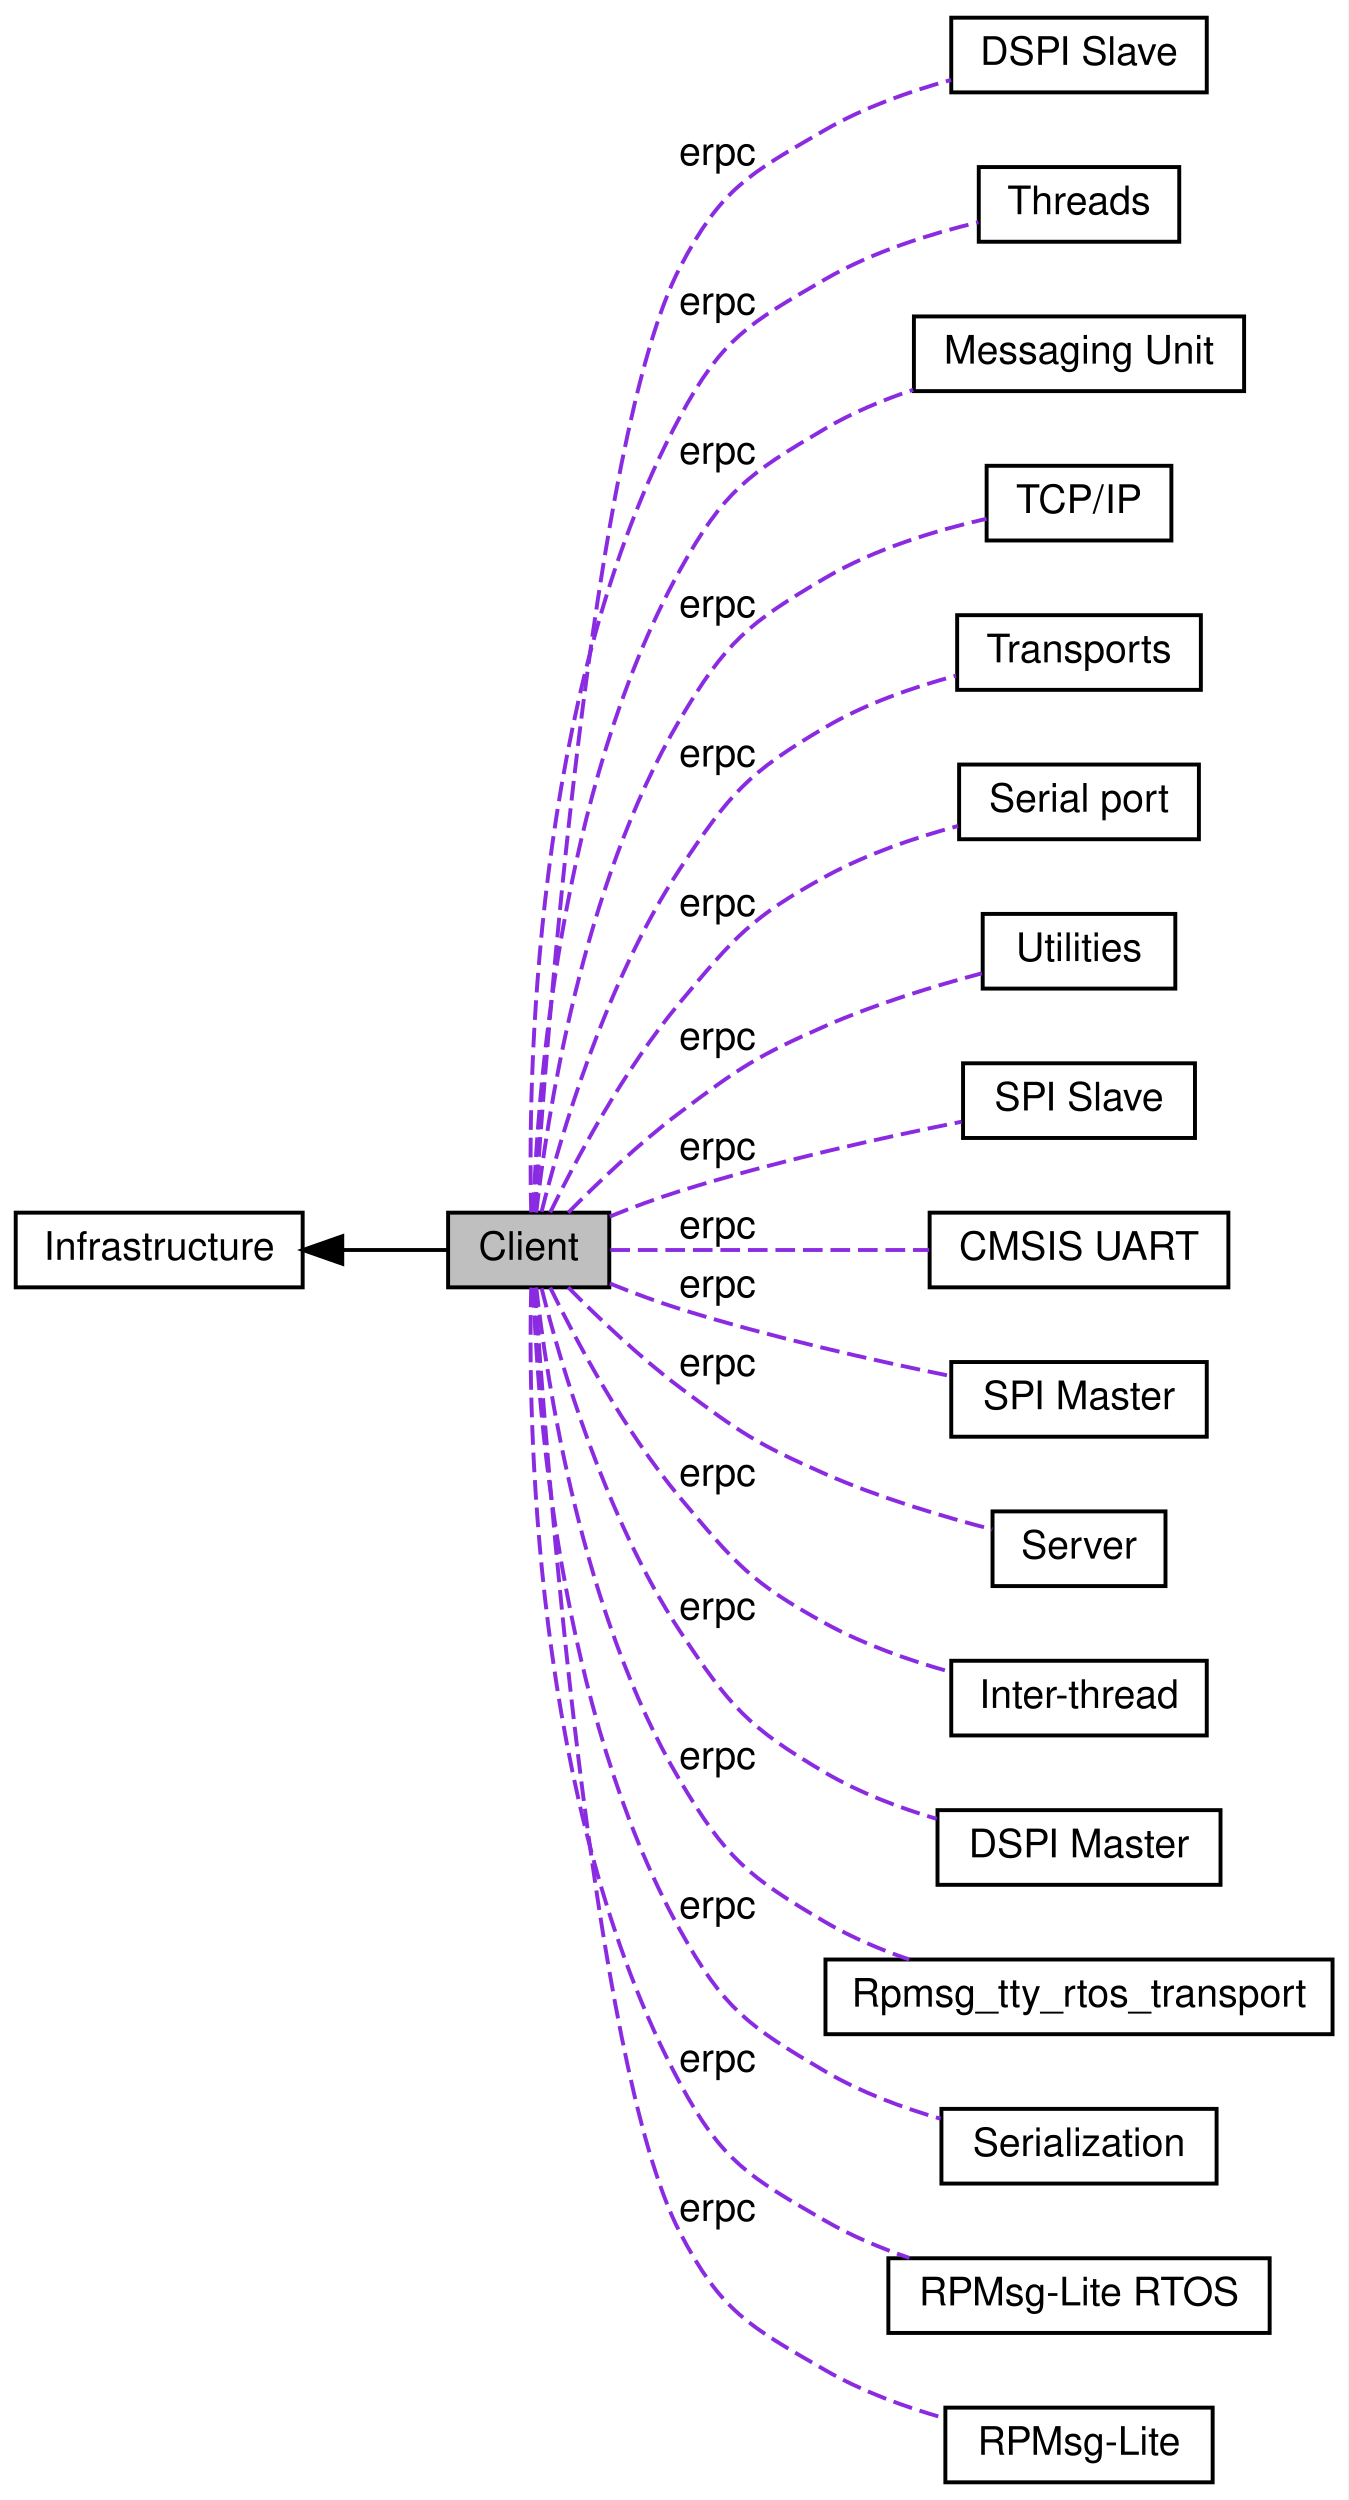
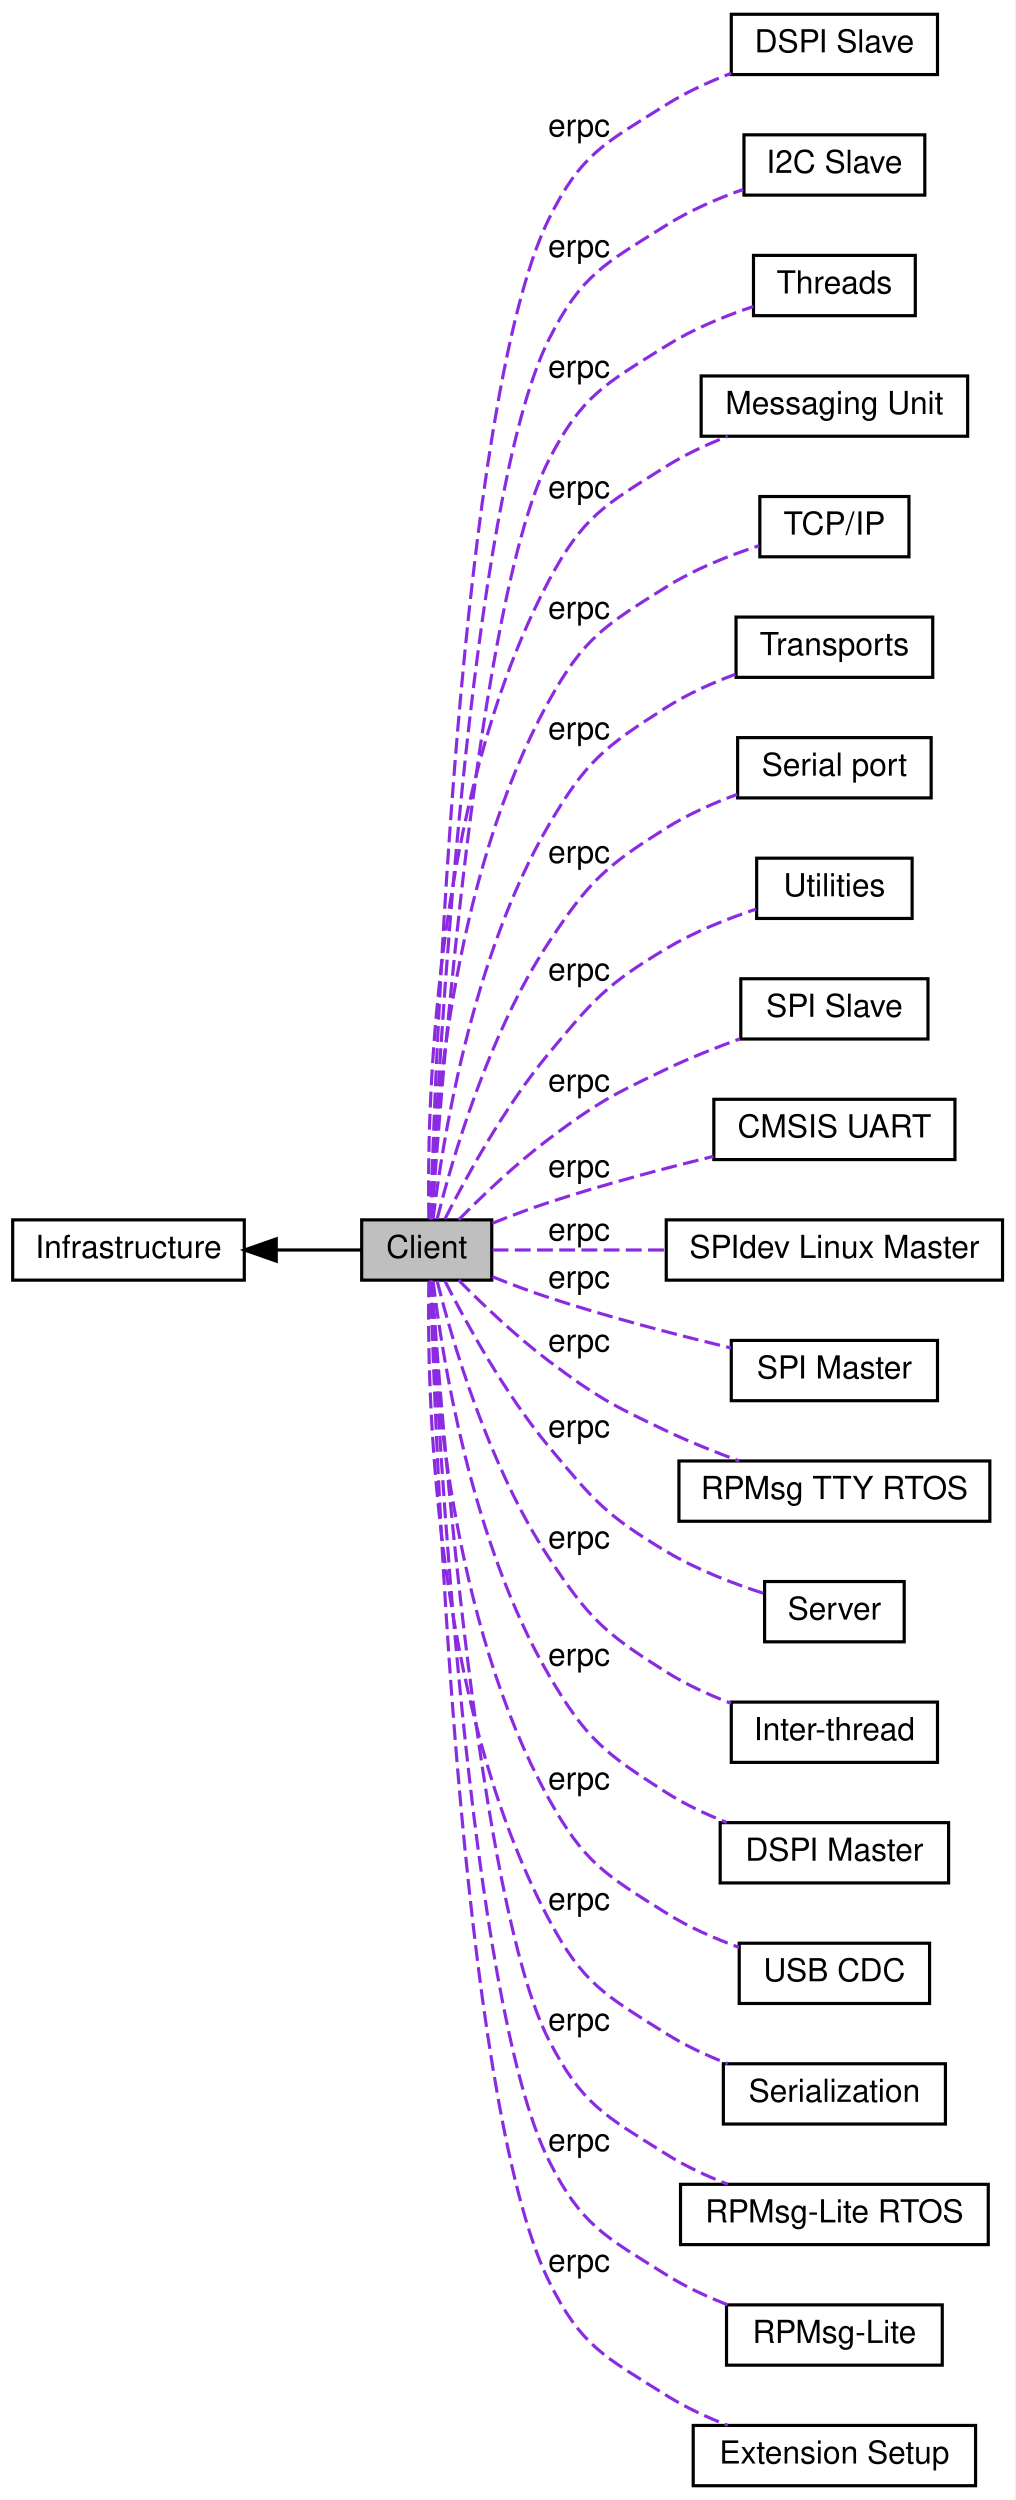
- <svg xmlns="http://www.w3.org/2000/svg" xmlns:xlink="http://www.w3.org/1999/xlink" width="343pt" height="636pt" viewBox="0.00 0.00 343.00 636.00">
-   <g id="graph0" class="graph" transform="scale(1 1) rotate(0) translate(4 632)">
-     <polygon fill="white" stroke="none" points="-4,4 -4,-632 339,-632 339,4 -4,4" />
+ <svg xmlns="http://www.w3.org/2000/svg" xmlns:xlink="http://www.w3.org/1999/xlink" width="320pt" height="788pt" viewBox="0.00 0.00 320.00 788.00">
+   <g id="graph0" class="graph" transform="scale(1 1) rotate(0) translate(4 784)">
+     <polygon fill="white" stroke="none" points="-4,4 -4,-784 316,-784 316,4 -4,4" />
    <g id="node1" class="node">
      <g id="a_node1">
-         <a xlink:href="group__dspi__slave__transport.html" target="_top" xlink:title="Kinetis SDK DSPI slave driver transport. ">
-           <polygon fill="white" stroke="black" points="238,-608.5 238,-627.5 303,-627.5 303,-608.5 238,-608.5" />
-           <text text-anchor="middle" x="270.5" y="-615.5" font-family="Helvetica,sans-Serif" font-size="10.00">DSPI Slave</text>
+         <a xlink:href="group__dspi__slave__transport.html" target="_top" xlink:title="MCUXpressoSDK DSPI slave driver transport. ">
+           <polygon fill="white" stroke="black" points="226.5,-760.5 226.5,-779.5 291.5,-779.5 291.5,-760.5 226.5,-760.5" />
+           <text text-anchor="middle" x="259" y="-767.5" font-family="Helvetica,sans-Serif" font-size="10.00">DSPI Slave</text>
        </a>
      </g>
    </g>
    <g id="node2" class="node">
      <g id="a_node2">
-         <a xlink:href="group__port__threads.html" target="_top" xlink:title="Threading model. ">
-           <polygon fill="white" stroke="black" points="245,-570.5 245,-589.5 296,-589.5 296,-570.5 245,-570.5" />
-           <text text-anchor="middle" x="270.5" y="-577.5" font-family="Helvetica,sans-Serif" font-size="10.00">Threads</text>
+         <a xlink:href="group__i2c__slave__transport.html" target="_top" xlink:title="MCUXpressoSDK I2C slave driver transport. ">
+           <polygon fill="white" stroke="black" points="230.5,-722.5 230.5,-741.5 287.5,-741.5 287.5,-722.5 230.5,-722.5" />
+           <text text-anchor="middle" x="259" y="-729.5" font-family="Helvetica,sans-Serif" font-size="10.00">I2C Slave</text>
        </a>
      </g>
    </g>
    <g id="node3" class="node">
      <g id="a_node3">
-         <a xlink:href="group__mu__transport.html" target="_top" xlink:title="Messaging Unit transport. ">
-           <polygon fill="white" stroke="black" points="228.5,-532.5 228.5,-551.5 312.5,-551.5 312.5,-532.5 228.5,-532.5" />
-           <text text-anchor="middle" x="270.5" y="-539.5" font-family="Helvetica,sans-Serif" font-size="10.00">Messaging Unit</text>
+         <a xlink:href="group__port__threads.html" target="_top" xlink:title="Threading model. ">
+           <polygon fill="white" stroke="black" points="233.5,-684.5 233.5,-703.5 284.5,-703.5 284.5,-684.5 233.5,-684.5" />
+           <text text-anchor="middle" x="259" y="-691.5" font-family="Helvetica,sans-Serif" font-size="10.00">Threads</text>
        </a>
      </g>
    </g>
    <g id="node4" class="node">
      <g id="a_node4">
-         <a xlink:href="group__tcp__transport.html" target="_top" xlink:title="Simple TCP/IP transport. ">
-           <polygon fill="white" stroke="black" points="247,-494.5 247,-513.5 294,-513.5 294,-494.5 247,-494.5" />
-           <text text-anchor="middle" x="270.5" y="-501.5" font-family="Helvetica,sans-Serif" font-size="10.00">TCP/IP</text>
+         <a xlink:href="group__mu__transport.html" target="_top" xlink:title="Messaging Unit transport. ">
+           <polygon fill="white" stroke="black" points="217,-646.5 217,-665.5 301,-665.5 301,-646.5 217,-646.5" />
+           <text text-anchor="middle" x="259" y="-653.5" font-family="Helvetica,sans-Serif" font-size="10.00">Messaging Unit</text>
        </a>
      </g>
    </g>
    <g id="node5" class="node">
      <g id="a_node5">
+         <a xlink:href="group__tcp__transport.html" target="_top" xlink:title="Simple TCP/IP transport. ">
+           <polygon fill="white" stroke="black" points="235.5,-608.5 235.5,-627.5 282.5,-627.5 282.5,-608.5 235.5,-608.5" />
+           <text text-anchor="middle" x="259" y="-615.5" font-family="Helvetica,sans-Serif" font-size="10.00">TCP/IP</text>
+         </a>
+       </g>
+     </g>
+     <g id="node6" class="node">
+       <g id="a_node6">
        <a xlink:href="group__infra.html" target="_top" xlink:title="C++ core. ">
-           <polygon fill="white" stroke="black" points="0,-304.5 0,-323.5 73,-323.5 73,-304.5 0,-304.5" />
-           <text text-anchor="middle" x="36.5" y="-311.5" font-family="Helvetica,sans-Serif" font-size="10.00">Infrastructure</text>
-         </a>
-       </g>
-     </g>
-     <g id="node6" class="node">
-       <polygon fill="#bfbfbf" stroke="black" points="110,-304.5 110,-323.5 151,-323.5 151,-304.5 110,-304.5" />
-       <text text-anchor="middle" x="130.5" y="-311.5" font-family="Helvetica,sans-Serif" font-size="10.00">Client</text>
+           <polygon fill="white" stroke="black" points="0,-380.5 0,-399.5 73,-399.5 73,-380.5 0,-380.5" />
+           <text text-anchor="middle" x="36.5" y="-387.5" font-family="Helvetica,sans-Serif" font-size="10.00">Infrastructure</text>
+         </a>
+       </g>
+     </g>
+     <g id="node7" class="node">
+       <polygon fill="#bfbfbf" stroke="black" points="110,-380.5 110,-399.5 151,-399.5 151,-380.5 110,-380.5" />
+       <text text-anchor="middle" x="130.5" y="-387.5" font-family="Helvetica,sans-Serif" font-size="10.00">Client</text>
    </g>
    <g id="edge1" class="edge">
-       <path fill="none" stroke="black" d="M83.218,-314C92.646,-314 102.089,-314 109.965,-314" />
-       <polygon fill="black" stroke="black" points="83.07,-310.5 73.07,-314 83.07,-317.5 83.07,-310.5" />
-     </g>
-     <g id="edge8" class="edge">
-       <path fill="none" stroke="blueviolet" stroke-dasharray="5,2" d="M132.116,-323.773C134.812,-364.525 146.459,-520.812 169,-564 179.474,-584.067 186.403,-587.671 206,-599 215.763,-604.644 227.357,-608.751 237.949,-611.671" />
-       <text text-anchor="middle" x="178.5" y="-590" font-family="Helvetica,sans-Serif" font-size="10.00">erpc</text>
-     </g>
-     <g id="edge6" class="edge">
-       <path fill="none" stroke="blueviolet" stroke-dasharray="5,2" d="M131.134,-323.56C130.348,-354.75 131.066,-455.581 169,-526 179.735,-545.929 186.403,-549.671 206,-561 217.955,-567.911 232.654,-572.518 244.899,-575.462" />
-       <text text-anchor="middle" x="178.5" y="-552" font-family="Helvetica,sans-Serif" font-size="10.00">erpc</text>
+       <path fill="none" stroke="black" d="M83.218,-390C92.646,-390 102.089,-390 109.965,-390" />
+       <polygon fill="black" stroke="black" points="83.07,-386.5 73.07,-390 83.07,-393.5 83.07,-386.5" />
+     </g>
+     <g id="edge9" class="edge">
+       <path fill="none" stroke="blueviolet" stroke-dasharray="5,2" d="M131.748,-399.653C133.103,-447.283 140.617,-657.277 169,-715 179.124,-735.589 186.573,-738.793 206,-751 212.266,-754.938 219.468,-758.225 226.474,-760.898" />
+       <text text-anchor="middle" x="178.5" y="-741" font-family="Helvetica,sans-Serif" font-size="10.00">erpc</text>
    </g>
    <g id="edge10" class="edge">
-       <path fill="none" stroke="blueviolet" stroke-dasharray="5,2" d="M131.678,-323.672C132.569,-351.066 137.853,-430.827 169,-487 180.126,-507.066 186.218,-511.377 206,-523 212.846,-527.022 220.614,-530.257 228.311,-532.835" />
-       <text text-anchor="middle" x="178.5" y="-514" font-family="Helvetica,sans-Serif" font-size="10.00">erpc</text>
-     </g>
-     <g id="edge17" class="edge">
-       <path fill="none" stroke="blueviolet" stroke-dasharray="5,2" d="M132.419,-323.501C134.995,-346.523 143.823,-406.521 169,-449 180.698,-468.738 186.218,-473.377 206,-485 218.6,-492.403 234.327,-497.137 246.976,-500.028" />
-       <text text-anchor="middle" x="178.5" y="-475" font-family="Helvetica,sans-Serif" font-size="10.00">erpc</text>
-     </g>
-     <g id="node7" class="node">
-       <g id="a_node7">
-         <a xlink:href="group__infra__transport.html" target="_top" xlink:title="Superclasses for building transports. ">
-           <polygon fill="white" stroke="black" points="239.5,-456.5 239.5,-475.5 301.5,-475.5 301.5,-456.5 239.5,-456.5" />
-           <text text-anchor="middle" x="270.5" y="-463.5" font-family="Helvetica,sans-Serif" font-size="10.00">Transports</text>
-         </a>
-       </g>
-     </g>
-     <g id="edge3" class="edge">
-       <path fill="none" stroke="blueviolet" stroke-dasharray="5,2" d="M133.776,-323.734C138.35,-341.977 149.887,-382.08 169,-411 181.65,-430.141 186.218,-435.377 206,-447 216.12,-452.946 228.256,-457.17 239.196,-460.1" />
-       <text text-anchor="middle" x="178.5" y="-437" font-family="Helvetica,sans-Serif" font-size="10.00">erpc</text>
+       <path fill="none" stroke="blueviolet" stroke-dasharray="5,2" d="M131.916,-399.676C133.942,-443.873 143.731,-626.571 169,-677 179.279,-697.513 186.573,-700.793 206,-713 213.406,-717.653 222.117,-721.399 230.27,-724.295" />
+       <text text-anchor="middle" x="178.5" y="-703" font-family="Helvetica,sans-Serif" font-size="10.00">erpc</text>
+     </g>
+     <g id="edge7" class="edge">
+       <path fill="none" stroke="blueviolet" stroke-dasharray="5,2" d="M132.136,-399.725C134.913,-440.282 146.838,-595.831 169,-639 179.479,-659.411 186.573,-662.793 206,-675 214.382,-680.267 224.437,-684.372 233.462,-687.396" />
+       <text text-anchor="middle" x="178.5" y="-665" font-family="Helvetica,sans-Serif" font-size="10.00">erpc</text>
+     </g>
+     <g id="edge12" class="edge">
+       <path fill="none" stroke="blueviolet" stroke-dasharray="5,2" d="M131.177,-399.933C130.569,-431.408 131.879,-530.983 169,-601 179.747,-621.271 186.573,-624.793 206,-637 211.941,-640.733 218.722,-643.882 225.381,-646.477" />
+       <text text-anchor="middle" x="178.5" y="-627" font-family="Helvetica,sans-Serif" font-size="10.00">erpc</text>
+     </g>
+     <g id="edge20" class="edge">
+       <path fill="none" stroke="blueviolet" stroke-dasharray="5,2" d="M131.678,-399.672C132.569,-427.066 137.853,-506.827 169,-563 180.126,-583.066 186.573,-586.793 206,-599 214.952,-604.625 225.812,-608.924 235.287,-611.998" />
+       <text text-anchor="middle" x="178.5" y="-589" font-family="Helvetica,sans-Serif" font-size="10.00">erpc</text>
    </g>
    <g id="node8" class="node">
      <g id="a_node8">
-         <a xlink:href="group__serial__transport.html" target="_top" xlink:title="POSIX and Win32 serial port transport. ">
-           <polygon fill="white" stroke="black" points="240,-418.5 240,-437.5 301,-437.5 301,-418.5 240,-418.5" />
-           <text text-anchor="middle" x="270.5" y="-425.5" font-family="Helvetica,sans-Serif" font-size="10.00">Serial port</text>
-         </a>
-       </g>
-     </g>
-     <g id="edge14" class="edge">
-       <path fill="none" stroke="blueviolet" stroke-dasharray="5,2" d="M135.983,-323.581C142.284,-336.49 154.614,-359.827 169,-377 182.962,-393.666 186.94,-398.54 206,-409 216.391,-414.702 228.7,-418.892 239.701,-421.862" />
-       <text text-anchor="middle" x="178.5" y="-399" font-family="Helvetica,sans-Serif" font-size="10.00">erpc</text>
+         <a xlink:href="group__infra__transport.html" target="_top" xlink:title="Superclasses for building transports. ">
+           <polygon fill="white" stroke="black" points="228,-570.5 228,-589.5 290,-589.5 290,-570.5 228,-570.5" />
+           <text text-anchor="middle" x="259" y="-577.5" font-family="Helvetica,sans-Serif" font-size="10.00">Transports</text>
+         </a>
+       </g>
+     </g>
+     <g id="edge3" class="edge">
+       <path fill="none" stroke="blueviolet" stroke-dasharray="5,2" d="M132.514,-399.748C135.26,-422.797 144.367,-481.875 169,-524 180.739,-544.076 186.394,-548.492 206,-561 212.645,-565.239 220.368,-568.712 227.797,-571.474" />
+       <text text-anchor="middle" x="178.5" y="-551" font-family="Helvetica,sans-Serif" font-size="10.00">erpc</text>
    </g>
    <g id="node9" class="node">
      <g id="a_node9">
-         <a xlink:href="group__infra__utility.html" target="_top" xlink:title="Utility code used by the infrastructure. ">
-           <polygon fill="white" stroke="black" points="246,-380.5 246,-399.5 295,-399.5 295,-380.5 246,-380.5" />
-           <text text-anchor="middle" x="270.5" y="-387.5" font-family="Helvetica,sans-Serif" font-size="10.00">Utilities</text>
-         </a>
-       </g>
-     </g>
-     <g id="edge4" class="edge">
-       <path fill="none" stroke="blueviolet" stroke-dasharray="5,2" d="M140.56,-323.511C147.865,-330.91 158.6,-341.197 169,-349 184.303,-360.482 188.481,-363.311 206,-371 218.75,-376.596 233.633,-381.147 245.785,-384.39" />
-       <text text-anchor="middle" x="178.5" y="-365" font-family="Helvetica,sans-Serif" font-size="10.00">erpc</text>
+         <a xlink:href="group__serial__transport.html" target="_top" xlink:title="POSIX and Win32 serial port transport. ">
+           <polygon fill="white" stroke="black" points="228.5,-532.5 228.5,-551.5 289.5,-551.5 289.5,-532.5 228.5,-532.5" />
+           <text text-anchor="middle" x="259" y="-539.5" font-family="Helvetica,sans-Serif" font-size="10.00">Serial port</text>
+         </a>
+       </g>
+     </g>
+     <g id="edge16" class="edge">
+       <path fill="none" stroke="blueviolet" stroke-dasharray="5,2" d="M133.776,-399.734C138.35,-417.977 149.887,-458.08 169,-487 181.65,-506.141 186.573,-510.793 206,-523 212.836,-527.296 220.785,-530.818 228.38,-533.612" />
+       <text text-anchor="middle" x="178.5" y="-512" font-family="Helvetica,sans-Serif" font-size="10.00">erpc</text>
    </g>
    <g id="node10" class="node">
      <g id="a_node10">
-         <a xlink:href="group__spi__slave__transport.html" target="_top" xlink:title="Kinetis SDK SPI slave driver transport. ">
-           <polygon fill="white" stroke="black" points="241,-342.5 241,-361.5 300,-361.5 300,-342.5 241,-342.5" />
-           <text text-anchor="middle" x="270.5" y="-349.5" font-family="Helvetica,sans-Serif" font-size="10.00">SPI Slave</text>
-         </a>
-       </g>
-     </g>
-     <g id="edge16" class="edge">
-       <path fill="none" stroke="blueviolet" stroke-dasharray="5,2" d="M151.143,-322.524C156.838,-324.813 163.11,-327.16 169,-329 192.748,-336.418 220.336,-342.561 240.593,-346.627" />
-       <text text-anchor="middle" x="178.5" y="-337" font-family="Helvetica,sans-Serif" font-size="10.00">erpc</text>
+         <a xlink:href="group__infra__utility.html" target="_top" xlink:title="Utility code used by the infrastructure. ">
+           <polygon fill="white" stroke="black" points="234.5,-494.5 234.5,-513.5 283.5,-513.5 283.5,-494.5 234.5,-494.5" />
+           <text text-anchor="middle" x="259" y="-501.5" font-family="Helvetica,sans-Serif" font-size="10.00">Utilities</text>
+         </a>
+       </g>
+     </g>
+     <g id="edge4" class="edge">
+       <path fill="none" stroke="blueviolet" stroke-dasharray="5,2" d="M136.272,-399.826C142.715,-412.572 155.013,-435.164 169,-452 183.081,-468.949 187.093,-473.684 206,-485 214.742,-490.232 225.16,-494.389 234.367,-497.464" />
+       <text text-anchor="middle" x="178.5" y="-475" font-family="Helvetica,sans-Serif" font-size="10.00">erpc</text>
    </g>
    <g id="node11" class="node">
      <g id="a_node11">
-         <a xlink:href="group__uart__transport.html" target="_top" xlink:title="CMSIS UART driver transport. ">
-           <polygon fill="white" stroke="black" points="232.5,-304.5 232.5,-323.5 308.5,-323.5 308.5,-304.5 232.5,-304.5" />
-           <text text-anchor="middle" x="270.5" y="-311.5" font-family="Helvetica,sans-Serif" font-size="10.00">CMSIS UART</text>
+         <a xlink:href="group__spi__slave__transport.html" target="_top" xlink:title="MCUXpressoSDK SPI slave driver transport. ">
+           <polygon fill="white" stroke="black" points="229.5,-456.5 229.5,-475.5 288.5,-475.5 288.5,-456.5 229.5,-456.5" />
+           <text text-anchor="middle" x="259" y="-463.5" font-family="Helvetica,sans-Serif" font-size="10.00">SPI Slave</text>
        </a>
      </g>
    </g>
    <g id="edge18" class="edge">
-       <path fill="none" stroke="blueviolet" stroke-dasharray="5,2" d="M151.272,-314C172.363,-314 206.259,-314 232.361,-314" />
-       <text text-anchor="middle" x="178.5" y="-317" font-family="Helvetica,sans-Serif" font-size="10.00">erpc</text>
+       <path fill="none" stroke="blueviolet" stroke-dasharray="5,2" d="M140.56,-399.511C147.865,-406.91 158.6,-417.197 169,-425 184.303,-436.482 188.718,-438.793 206,-447 213.38,-450.505 221.592,-453.777 229.27,-456.584" />
+       <text text-anchor="middle" x="178.5" y="-440" font-family="Helvetica,sans-Serif" font-size="10.00">erpc</text>
    </g>
    <g id="node12" class="node">
      <g id="a_node12">
-         <a xlink:href="group__spi__master__transport.html" target="_top" xlink:title="Kinetis SDK SPI master driver transport. ">
-           <polygon fill="white" stroke="black" points="238,-266.5 238,-285.5 303,-285.5 303,-266.5 238,-266.5" />
-           <text text-anchor="middle" x="270.5" y="-273.5" font-family="Helvetica,sans-Serif" font-size="10.00">SPI Master</text>
-         </a>
-       </g>
-     </g>
-     <g id="edge15" class="edge">
-       <path fill="none" stroke="blueviolet" stroke-dasharray="5,2" d="M151.143,-305.476C156.838,-303.187 163.11,-300.84 169,-299 191.723,-291.903 217.962,-285.972 237.93,-281.911" />
-       <text text-anchor="middle" x="178.5" y="-302" font-family="Helvetica,sans-Serif" font-size="10.00">erpc</text>
+         <a xlink:href="group__uart__transport.html" target="_top" xlink:title="CMSIS UART driver transport. ">
+           <polygon fill="white" stroke="black" points="221,-418.5 221,-437.5 297,-437.5 297,-418.5 221,-418.5" />
+           <text text-anchor="middle" x="259" y="-425.5" font-family="Helvetica,sans-Serif" font-size="10.00">CMSIS UART</text>
+         </a>
+       </g>
+     </g>
+     <g id="edge21" class="edge">
+       <path fill="none" stroke="blueviolet" stroke-dasharray="5,2" d="M151.177,-398.418C156.873,-400.705 163.136,-403.078 169,-405 185.834,-410.517 204.802,-415.574 220.888,-419.532" />
+       <text text-anchor="middle" x="178.5" y="-413" font-family="Helvetica,sans-Serif" font-size="10.00">erpc</text>
    </g>
    <g id="node13" class="node">
      <g id="a_node13">
-         <a xlink:href="group__infra__server.html" target="_top" xlink:title="Server classes. ">
-           <polygon fill="white" stroke="black" points="248.5,-228.5 248.5,-247.5 292.5,-247.5 292.5,-228.5 248.5,-228.5" />
-           <text text-anchor="middle" x="270.5" y="-235.5" font-family="Helvetica,sans-Serif" font-size="10.00">Server</text>
-         </a>
-       </g>
-     </g>
-     <g id="edge5" class="edge">
-       <path fill="none" stroke="blueviolet" stroke-dasharray="5,2" d="M140.56,-304.489C147.865,-297.09 158.6,-286.803 169,-279 184.303,-267.518 188.481,-264.689 206,-257 219.698,-250.988 235.859,-246.182 248.449,-242.908" />
-       <text text-anchor="middle" x="178.5" y="-282" font-family="Helvetica,sans-Serif" font-size="10.00">erpc</text>
+         <a xlink:href="group__spidev__master__transport.html" target="_top" xlink:title="SPIdev Linux transport. ">
+           <polygon fill="white" stroke="black" points="206,-380.5 206,-399.5 312,-399.5 312,-380.5 206,-380.5" />
+           <text text-anchor="middle" x="259" y="-387.5" font-family="Helvetica,sans-Serif" font-size="10.00">SPIdev Linux Master</text>
+         </a>
+       </g>
+     </g>
+     <g id="edge19" class="edge">
+       <path fill="none" stroke="blueviolet" stroke-dasharray="5,2" d="M151.266,-390C165.928,-390 186.632,-390 205.909,-390" />
+       <text text-anchor="middle" x="178.5" y="-393" font-family="Helvetica,sans-Serif" font-size="10.00">erpc</text>
    </g>
    <g id="node14" class="node">
      <g id="a_node14">
-         <a xlink:href="group__itbp__transport.html" target="_top" xlink:title="Simple inter-thread communications transport. ">
-           <polygon fill="white" stroke="black" points="238,-190.5 238,-209.5 303,-209.5 303,-190.5 238,-190.5" />
-           <text text-anchor="middle" x="270.5" y="-197.5" font-family="Helvetica,sans-Serif" font-size="10.00">Inter-thread</text>
-         </a>
-       </g>
-     </g>
-     <g id="edge9" class="edge">
-       <path fill="none" stroke="blueviolet" stroke-dasharray="5,2" d="M135.983,-304.419C142.284,-291.51 154.614,-268.173 169,-251 182.962,-234.334 186.94,-229.46 206,-219 215.785,-213.63 227.272,-209.602 237.766,-206.669" />
-       <text text-anchor="middle" x="178.5" y="-254" font-family="Helvetica,sans-Serif" font-size="10.00">erpc</text>
+         <a xlink:href="group__spi__master__transport.html" target="_top" xlink:title="MCUXpressoSDK SPI master driver transport. ">
+           <polygon fill="white" stroke="black" points="226.5,-342.5 226.5,-361.5 291.5,-361.5 291.5,-342.5 226.5,-342.5" />
+           <text text-anchor="middle" x="259" y="-349.5" font-family="Helvetica,sans-Serif" font-size="10.00">SPI Master</text>
+         </a>
+       </g>
+     </g>
+     <g id="edge17" class="edge">
+       <path fill="none" stroke="blueviolet" stroke-dasharray="5,2" d="M151.177,-381.582C156.873,-379.295 163.136,-376.922 169,-375 187.805,-368.837 209.274,-363.248 226.414,-359.123" />
+       <text text-anchor="middle" x="178.5" y="-378" font-family="Helvetica,sans-Serif" font-size="10.00">erpc</text>
    </g>
    <g id="node15" class="node">
      <g id="a_node15">
-         <a xlink:href="group__dspi__master__transport.html" target="_top" xlink:title="Kinetis SDK DSPI master driver transport. ">
-           <polygon fill="white" stroke="black" points="234.5,-152.5 234.5,-171.5 306.5,-171.5 306.5,-152.5 234.5,-152.5" />
-           <text text-anchor="middle" x="270.5" y="-159.5" font-family="Helvetica,sans-Serif" font-size="10.00">DSPI Master</text>
-         </a>
-       </g>
-     </g>
-     <g id="edge7" class="edge">
-       <path fill="none" stroke="blueviolet" stroke-dasharray="5,2" d="M133.776,-304.266C138.35,-286.023 149.887,-245.92 169,-217 181.65,-197.859 186.218,-192.623 206,-181 214.632,-175.928 224.73,-172.11 234.302,-169.278" />
-       <text text-anchor="middle" x="178.5" y="-220" font-family="Helvetica,sans-Serif" font-size="10.00">erpc</text>
+         <a xlink:href="group__rpmsg__tty__rtos__transport.html" target="_top" xlink:title="RPMsg TTY RTOS transport. ">
+           <polygon fill="white" stroke="black" points="210,-304.5 210,-323.5 308,-323.5 308,-304.5 210,-304.5" />
+           <text text-anchor="middle" x="259" y="-311.5" font-family="Helvetica,sans-Serif" font-size="10.00">RPMsg TTY RTOS</text>
+         </a>
+       </g>
+     </g>
+     <g id="edge15" class="edge">
+       <path fill="none" stroke="blueviolet" stroke-dasharray="5,2" d="M140.56,-380.489C147.865,-373.09 158.6,-362.803 169,-355 184.303,-343.518 188.718,-341.207 206,-333 213.293,-329.536 221.399,-326.3 228.998,-323.515" />
+       <text text-anchor="middle" x="178.5" y="-358" font-family="Helvetica,sans-Serif" font-size="10.00">erpc</text>
    </g>
    <g id="node16" class="node">
      <g id="a_node16">
-         <a xlink:href="group__rpmsg__tty__rtos__transport.html" target="_top" xlink:title="Rpmsg_tty_rtos_transport">
-           <polygon fill="white" stroke="black" points="206,-114.5 206,-133.5 335,-133.5 335,-114.5 206,-114.5" />
-           <text text-anchor="middle" x="270.5" y="-121.5" font-family="Helvetica,sans-Serif" font-size="10.00">Rpmsg_tty_rtos_transport</text>
-         </a>
-       </g>
-     </g>
-     <g id="edge13" class="edge">
-       <path fill="none" stroke="blueviolet" stroke-dasharray="5,2" d="M132.419,-304.499C134.995,-281.477 143.823,-221.479 169,-179 180.698,-159.262 186.218,-154.623 206,-143 212.548,-139.153 219.941,-136.026 227.307,-133.505" />
-       <text text-anchor="middle" x="178.5" y="-182" font-family="Helvetica,sans-Serif" font-size="10.00">erpc</text>
+         <a xlink:href="group__infra__server.html" target="_top" xlink:title="Server classes. ">
+           <polygon fill="white" stroke="black" points="237,-266.5 237,-285.5 281,-285.5 281,-266.5 237,-266.5" />
+           <text text-anchor="middle" x="259" y="-273.5" font-family="Helvetica,sans-Serif" font-size="10.00">Server</text>
+         </a>
+       </g>
+     </g>
+     <g id="edge5" class="edge">
+       <path fill="none" stroke="blueviolet" stroke-dasharray="5,2" d="M136.272,-380.174C142.715,-367.428 155.013,-344.836 169,-328 183.081,-311.051 187.093,-306.316 206,-295 215.567,-289.274 227.14,-284.836 236.938,-281.695" />
+       <text text-anchor="middle" x="178.5" y="-331" font-family="Helvetica,sans-Serif" font-size="10.00">erpc</text>
    </g>
    <g id="node17" class="node">
      <g id="a_node17">
-         <a xlink:href="group__infra__codec.html" target="_top" xlink:title="Classes used for message serialization. ">
-           <polygon fill="white" stroke="black" points="235.5,-76.5 235.5,-95.5 305.5,-95.5 305.5,-76.5 235.5,-76.5" />
-           <text text-anchor="middle" x="270.5" y="-83.5" font-family="Helvetica,sans-Serif" font-size="10.00">Serialization</text>
-         </a>
-       </g>
-     </g>
-     <g id="edge2" class="edge">
-       <path fill="none" stroke="blueviolet" stroke-dasharray="5,2" d="M131.678,-304.328C132.569,-276.934 137.853,-197.173 169,-141 180.126,-120.934 186.218,-116.623 206,-105 214.929,-99.754 225.429,-95.848 235.29,-92.988" />
-       <text text-anchor="middle" x="178.5" y="-144" font-family="Helvetica,sans-Serif" font-size="10.00">erpc</text>
+         <a xlink:href="group__itbp__transport.html" target="_top" xlink:title="Simple inter-thread communications transport. ">
+           <polygon fill="white" stroke="black" points="226.5,-228.5 226.5,-247.5 291.5,-247.5 291.5,-228.5 226.5,-228.5" />
+           <text text-anchor="middle" x="259" y="-235.5" font-family="Helvetica,sans-Serif" font-size="10.00">Inter-thread</text>
+         </a>
+       </g>
+     </g>
+     <g id="edge11" class="edge">
+       <path fill="none" stroke="blueviolet" stroke-dasharray="5,2" d="M133.776,-380.266C138.35,-362.023 149.887,-321.92 169,-293 181.65,-273.859 186.573,-269.207 206,-257 212.266,-253.062 219.468,-249.775 226.474,-247.102" />
+       <text text-anchor="middle" x="178.5" y="-296" font-family="Helvetica,sans-Serif" font-size="10.00">erpc</text>
    </g>
    <g id="node18" class="node">
      <g id="a_node18">
-         <a xlink:href="group__rpmsg__lite__rtos__transport.html" target="_top" xlink:title="RPMsg-Lite zero copy transport using RTOS API. ">
-           <polygon fill="white" stroke="black" points="222,-38.5 222,-57.5 319,-57.5 319,-38.5 222,-38.5" />
-           <text text-anchor="middle" x="270.5" y="-45.5" font-family="Helvetica,sans-Serif" font-size="10.00">RPMsg-Lite RTOS</text>
-         </a>
-       </g>
-     </g>
-     <g id="edge11" class="edge">
-       <path fill="none" stroke="blueviolet" stroke-dasharray="5,2" d="M131.134,-304.44C130.348,-273.25 131.066,-172.419 169,-102 179.735,-82.072 186.403,-78.329 206,-67 212.575,-63.199 219.981,-60.095 227.351,-57.581" />
-       <text text-anchor="middle" x="178.5" y="-105" font-family="Helvetica,sans-Serif" font-size="10.00">erpc</text>
+         <a xlink:href="group__dspi__master__transport.html" target="_top" xlink:title="MCUXpressoSDK DSPI master driver transport. ">
+           <polygon fill="white" stroke="black" points="223,-190.5 223,-209.5 295,-209.5 295,-190.5 223,-190.5" />
+           <text text-anchor="middle" x="259" y="-197.5" font-family="Helvetica,sans-Serif" font-size="10.00">DSPI Master</text>
+         </a>
+       </g>
+     </g>
+     <g id="edge8" class="edge">
+       <path fill="none" stroke="blueviolet" stroke-dasharray="5,2" d="M132.514,-380.252C135.26,-357.203 144.367,-298.125 169,-256 180.739,-235.924 186.394,-231.508 206,-219 211.834,-215.278 218.5,-212.147 225.068,-209.568" />
+       <text text-anchor="middle" x="178.5" y="-259" font-family="Helvetica,sans-Serif" font-size="10.00">erpc</text>
    </g>
    <g id="node19" class="node">
      <g id="a_node19">
+         <a xlink:href="group___u_s_b___c_d_c__transport.html" target="_top" xlink:title="USB CDC transport. ">
+           <polygon fill="white" stroke="black" points="229,-152.5 229,-171.5 289,-171.5 289,-152.5 229,-152.5" />
+           <text text-anchor="middle" x="259" y="-159.5" font-family="Helvetica,sans-Serif" font-size="10.00">USB CDC</text>
+         </a>
+       </g>
+     </g>
+     <g id="edge22" class="edge">
+       <path fill="none" stroke="blueviolet" stroke-dasharray="5,2" d="M131.678,-380.328C132.569,-352.934 137.853,-273.173 169,-217 180.126,-196.934 186.573,-193.207 206,-181 212.999,-176.602 221.164,-173.015 228.922,-170.19" />
+       <text text-anchor="middle" x="178.5" y="-220" font-family="Helvetica,sans-Serif" font-size="10.00">erpc</text>
+     </g>
+     <g id="node20" class="node">
+       <g id="a_node20">
+         <a xlink:href="group__infra__codec.html" target="_top" xlink:title="Classes used for message serialization. ">
+           <polygon fill="white" stroke="black" points="224,-114.5 224,-133.5 294,-133.5 294,-114.5 224,-114.5" />
+           <text text-anchor="middle" x="259" y="-121.5" font-family="Helvetica,sans-Serif" font-size="10.00">Serialization</text>
+         </a>
+       </g>
+     </g>
+     <g id="edge2" class="edge">
+       <path fill="none" stroke="blueviolet" stroke-dasharray="5,2" d="M131.177,-380.067C130.569,-348.592 131.879,-249.017 169,-179 179.747,-158.729 186.573,-155.207 206,-143 211.941,-139.267 218.722,-136.118 225.381,-133.523" />
+       <text text-anchor="middle" x="178.5" y="-182" font-family="Helvetica,sans-Serif" font-size="10.00">erpc</text>
+     </g>
+     <g id="node21" class="node">
+       <g id="a_node21">
+         <a xlink:href="group__rpmsg__lite__rtos__transport.html" target="_top" xlink:title="RPMsg-Lite zero copy transport using RTOS API. ">
+           <polygon fill="white" stroke="black" points="210.5,-76.5 210.5,-95.5 307.5,-95.5 307.5,-76.5 210.5,-76.5" />
+           <text text-anchor="middle" x="259" y="-83.5" font-family="Helvetica,sans-Serif" font-size="10.00">RPMsg-Lite RTOS</text>
+         </a>
+       </g>
+     </g>
+     <g id="edge13" class="edge">
+       <path fill="none" stroke="blueviolet" stroke-dasharray="5,2" d="M132.136,-380.275C134.913,-339.718 146.838,-184.169 169,-141 179.479,-120.589 186.573,-117.207 206,-105 211.941,-101.267 218.722,-98.118 225.381,-95.523" />
+       <text text-anchor="middle" x="178.5" y="-144" font-family="Helvetica,sans-Serif" font-size="10.00">erpc</text>
+     </g>
+     <g id="node22" class="node">
+       <g id="a_node22">
        <a xlink:href="group__rpmsg__lite__transport.html" target="_top" xlink:title="RPMsg-Lite zero copy transport. ">
-           <polygon fill="white" stroke="black" points="236.5,-0.5 236.5,-19.5 304.5,-19.5 304.5,-0.5 236.5,-0.5" />
-           <text text-anchor="middle" x="270.5" y="-7.5" font-family="Helvetica,sans-Serif" font-size="10.00">RPMsg-Lite</text>
-         </a>
-       </g>
-     </g>
-     <g id="edge12" class="edge">
-       <path fill="none" stroke="blueviolet" stroke-dasharray="5,2" d="M132.116,-304.227C134.812,-263.475 146.459,-107.188 169,-64 179.474,-43.933 186.403,-40.33 206,-29 215.265,-23.644 226.178,-19.672 236.32,-16.785" />
-       <text text-anchor="middle" x="178.5" y="-67" font-family="Helvetica,sans-Serif" font-size="10.00">erpc</text>
+           <polygon fill="white" stroke="black" points="225,-38.5 225,-57.5 293,-57.5 293,-38.5 225,-38.5" />
+           <text text-anchor="middle" x="259" y="-45.5" font-family="Helvetica,sans-Serif" font-size="10.00">RPMsg-Lite</text>
+         </a>
+       </g>
+     </g>
+     <g id="edge14" class="edge">
+       <path fill="none" stroke="blueviolet" stroke-dasharray="5,2" d="M131.916,-380.324C133.942,-336.127 143.731,-153.429 169,-103 179.279,-82.487 186.573,-79.207 206,-67 211.941,-63.267 218.722,-60.118 225.381,-57.523" />
+       <text text-anchor="middle" x="178.5" y="-106" font-family="Helvetica,sans-Serif" font-size="10.00">erpc</text>
+     </g>
+     <g id="node23" class="node">
+       <g id="a_node23">
+         <a xlink:href="group__port__setup__extensions.html" target="_top" xlink:title="Extension setup functions. ">
+           <polygon fill="white" stroke="black" points="214.5,-0.5 214.5,-19.5 303.5,-19.5 303.5,-0.5 214.5,-0.5" />
+           <text text-anchor="middle" x="259" y="-7.5" font-family="Helvetica,sans-Serif" font-size="10.00">Extension Setup</text>
+         </a>
+       </g>
+     </g>
+     <g id="edge6" class="edge">
+       <path fill="none" stroke="blueviolet" stroke-dasharray="5,2" d="M131.748,-380.347C133.103,-332.717 140.617,-122.723 169,-65 179.124,-44.41 186.573,-41.207 206,-29 211.941,-25.267 218.722,-22.118 225.381,-19.523" />
+       <text text-anchor="middle" x="178.5" y="-68" font-family="Helvetica,sans-Serif" font-size="10.00">erpc</text>
    </g>
  </g>
</svg>
